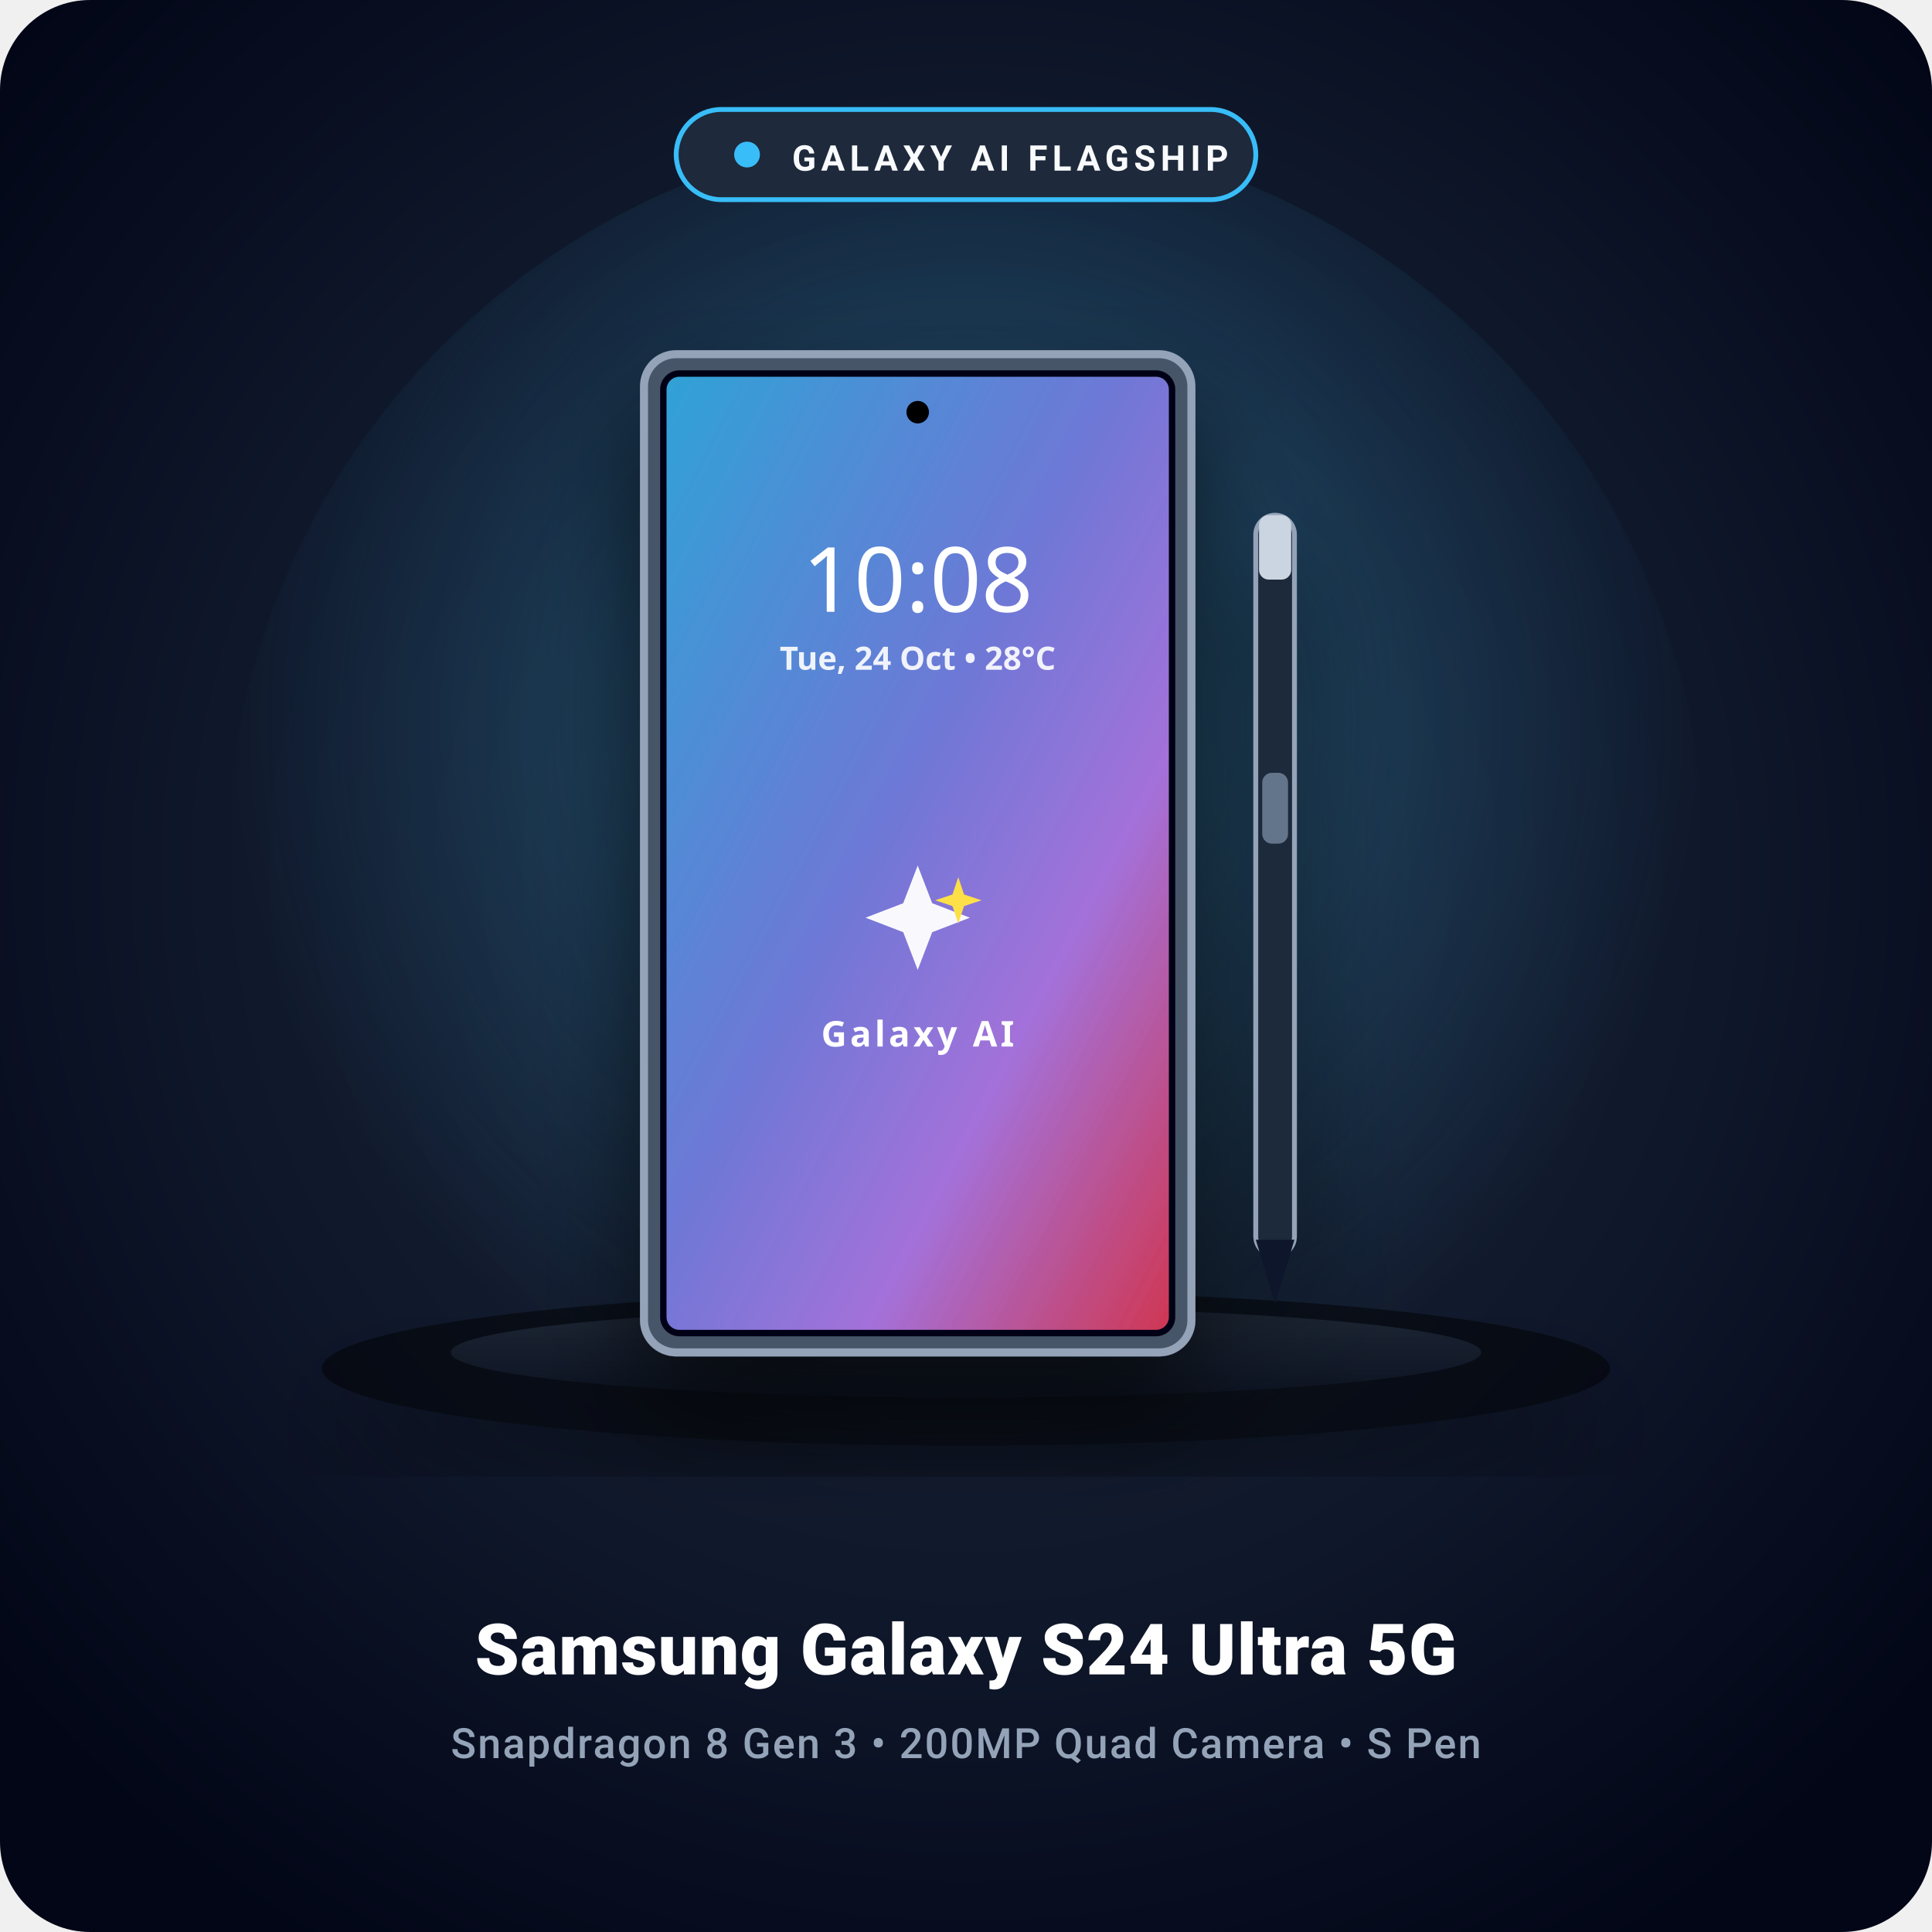
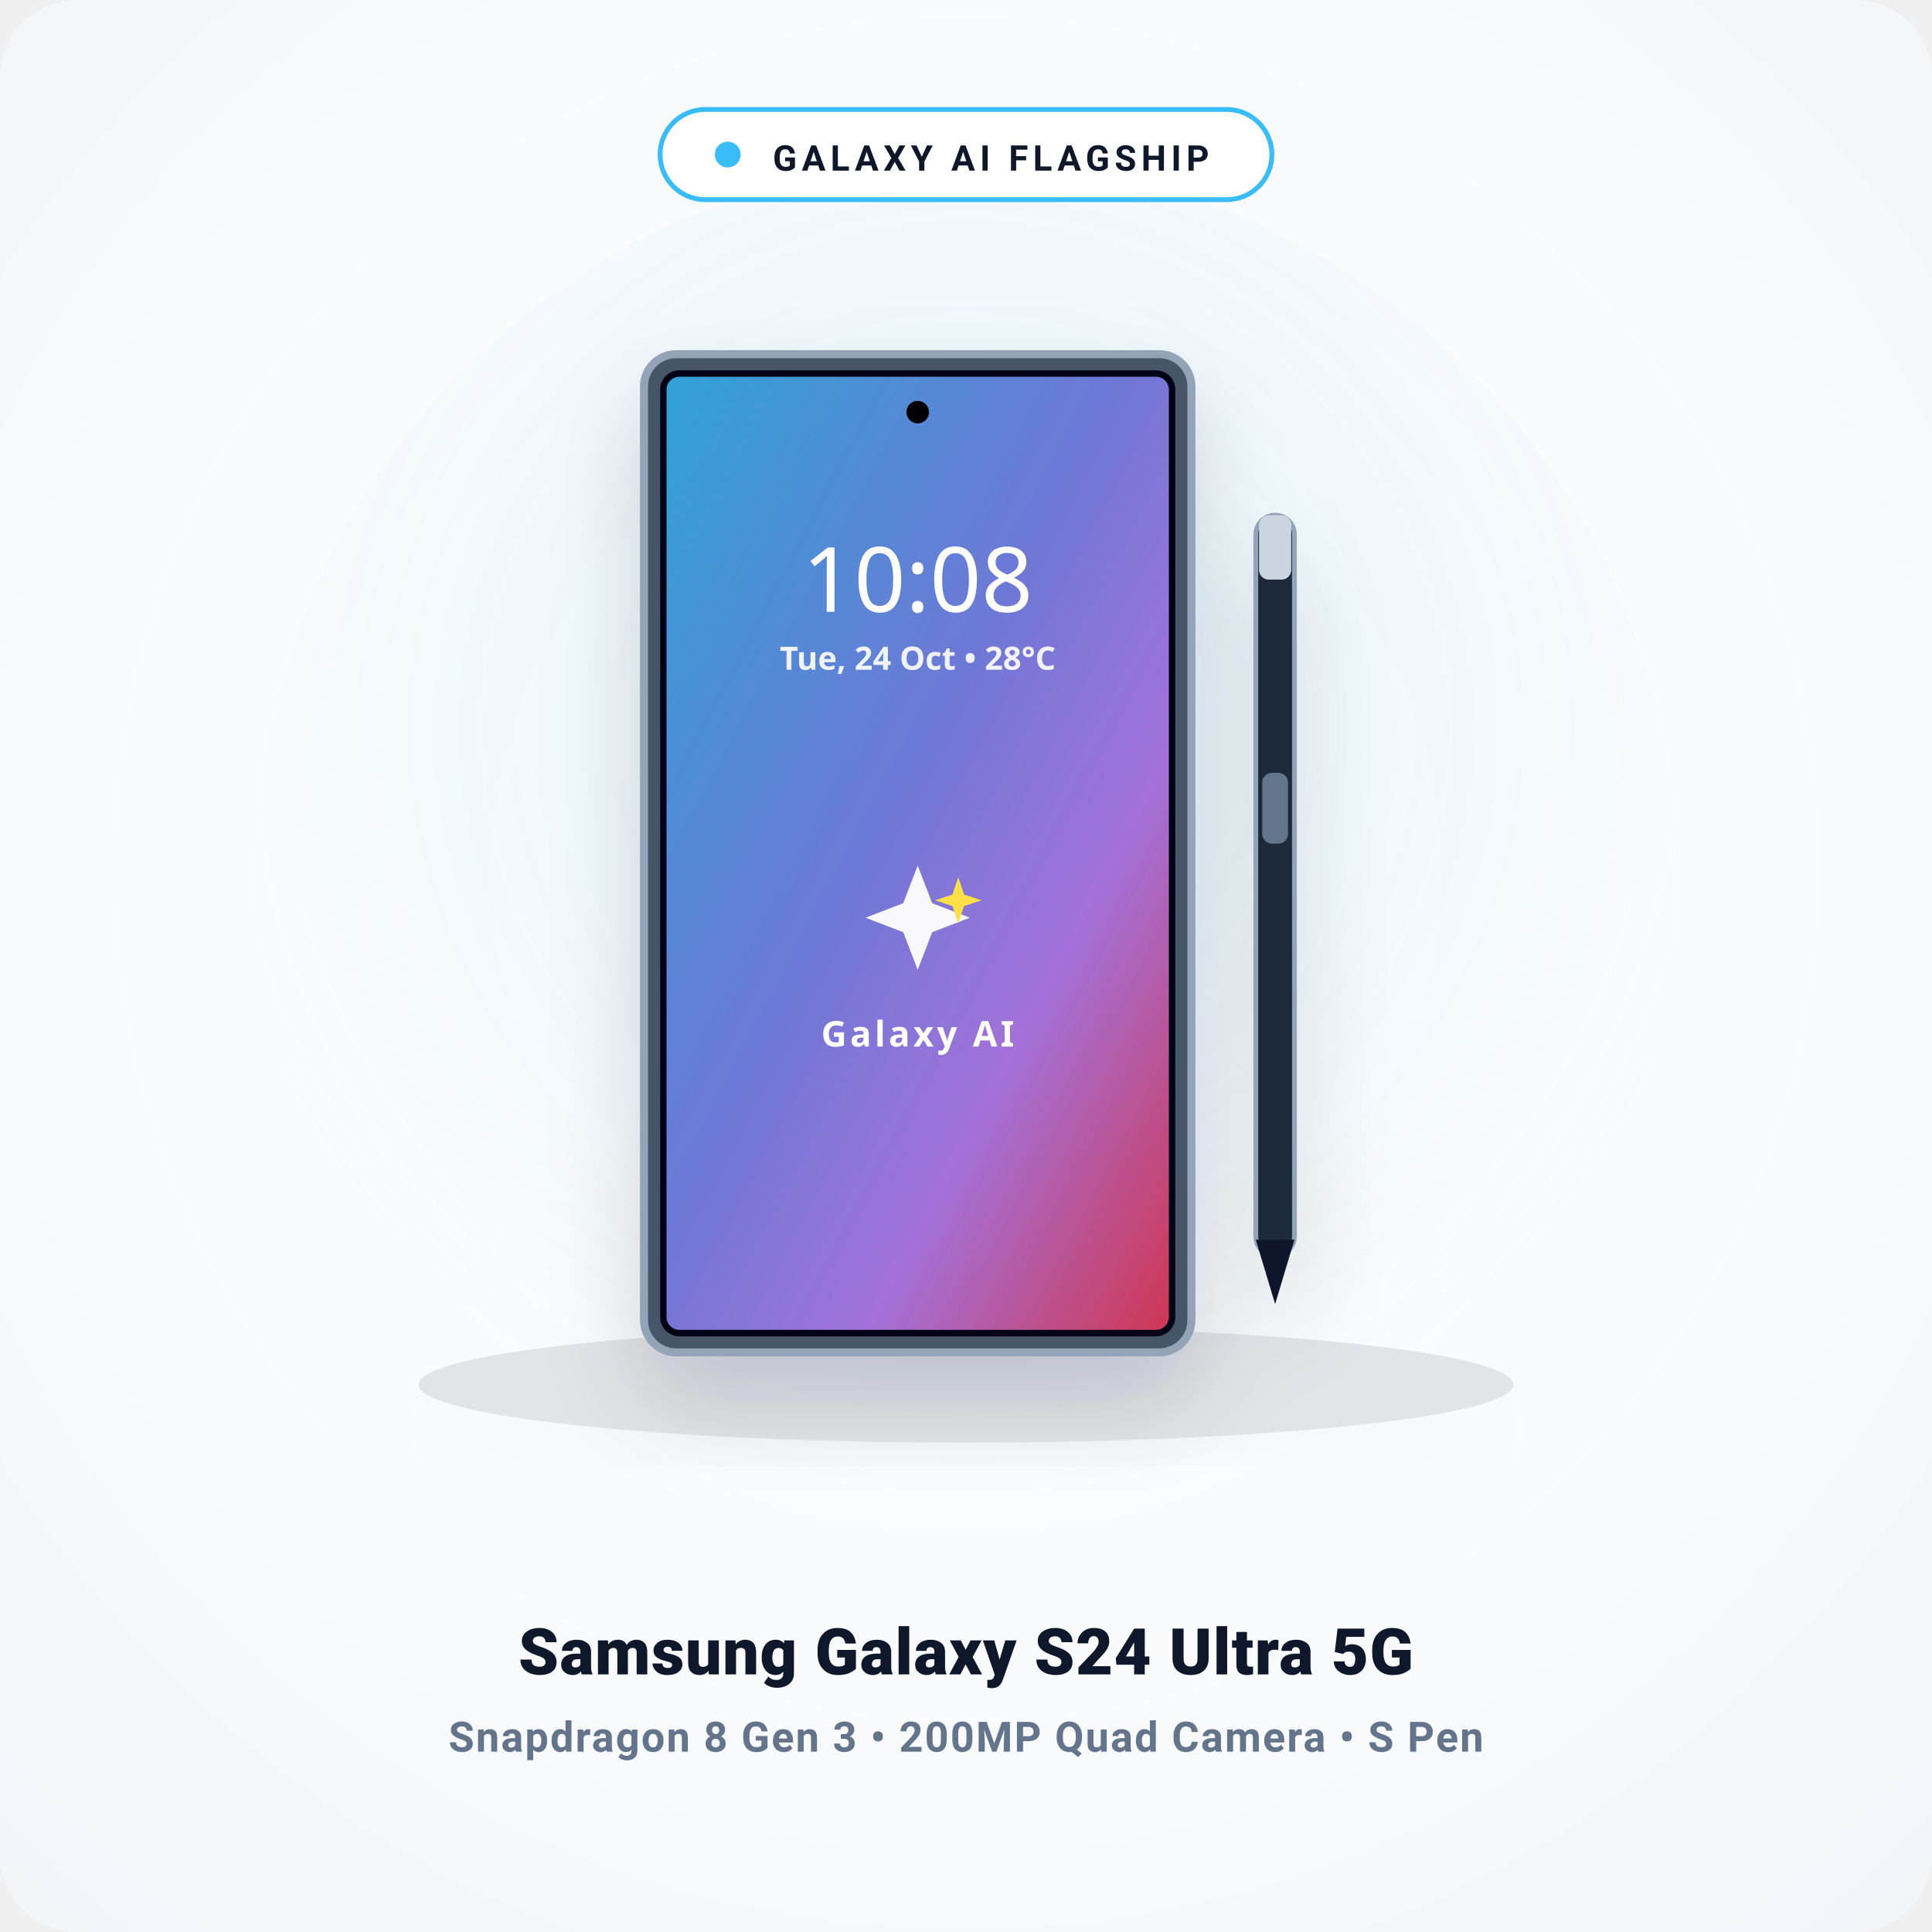
<svg xmlns="http://www.w3.org/2000/svg" viewBox="0 0 600 600" width="100%" height="100%">
  <defs>
-     <radialGradient id="bgGlow" cx="50%" cy="45%" r="65%">
-       <stop offset="0%" stop-color="#1e293b" />
-       <stop offset="60%" stop-color="#0f172a" />
-       <stop offset="100%" stop-color="#020617" />
+     <radialGradient id="bgGlow" cx="50%" cy="45%" r="75%">
+       <stop offset="0%" stop-color="#ffffff" />
+       <stop offset="65%" stop-color="#f8fafc" />
+       <stop offset="100%" stop-color="#f1f5f9" />
    </radialGradient>
-     <radialGradient id="spotlight" cx="50%" cy="40%" r="50%">
-       <stop offset="0%" stop-color="#38bdf8" stop-opacity="0.35" />
+     <radialGradient id="spotlight" cx="50%" cy="40%" r="55%">
+       <stop offset="0%" stop-color="#38bdf8" stop-opacity="0.12" />
      <stop offset="100%" stop-color="#38bdf8" stop-opacity="0" />
    </radialGradient>
-     <linearGradient id="podiumGrad" x1="0%" y1="0%" x2="0%" y2="100%">
-       <stop offset="0%" stop-color="#334155" stop-opacity="0.8" />
-       <stop offset="100%" stop-color="#0f172a" stop-opacity="0.9" />
-     </linearGradient>
    <filter id="dropShadow" x="-20%" y="-20%" width="140%" height="140%">
-       <feDropShadow dx="0" dy="18" stdDeviation="16" flood-color="#000000" flood-opacity="0.65" />
-     </filter>
-     <filter id="softGlow" x="-20%" y="-20%" width="140%" height="140%">
-       <feGaussianBlur stdDeviation="8" result="blur" />
-       <feComposite in="SourceGraphic" in2="blur" operator="over" />
+       <feDropShadow dx="0" dy="14" stdDeviation="14" flood-color="#0f172a" flood-opacity="0.15" />
    </filter>
  </defs>
-   <rect width="600" height="600" fill="url(#bgGlow)" rx="28" />
-   <circle cx="300" cy="270" r="230" fill="url(#spotlight)" />
-   <ellipse cx="300" cy="425" rx="200" ry="24" fill="#000000" opacity="0.5" filter="url(#dropShadow)" />
-   <ellipse cx="300" cy="420" rx="160" ry="14" fill="url(#podiumGrad)" opacity="0.6" />
+   <rect width="600" height="600" fill="url(#bgGlow)" rx="24" />
+   <circle cx="300" cy="270" r="220" fill="url(#spotlight)" />
+   <ellipse cx="300" cy="430" rx="170" ry="18" fill="#0f172a" opacity="0.1" filter="url(#dropShadow)" />
  <g transform="translate(300, 48)">
-     <rect x="-90" y="-14" width="180" height="28" rx="14" fill="#1e293b" stroke="#38bdf8" stroke-width="1.5" />
-     <circle cx="-68" cy="0" r="4" fill="#38bdf8" />
-     <text x="-54" y="5" font-family="-apple-system, BlinkMacSystemFont, 'Segoe UI', Roboto, sans-serif" font-size="11" font-weight="700" fill="#f8fafc" letter-spacing="1.5">GALAXY AI FLAGSHIP</text>
+     <rect x="-95" y="-14" width="190" height="28" rx="14" fill="#ffffff" stroke="#38bdf8" stroke-width="1.5" />
+     <circle cx="-74" cy="0" r="4" fill="#38bdf8" />
+     <text x="-60" y="5" font-family="-apple-system, BlinkMacSystemFont, 'Segoe UI', Roboto, sans-serif" font-size="11" font-weight="700" fill="#0f172a" letter-spacing="1.5">GALAXY AI FLAGSHIP</text>
  </g>
  <g id="productArtwork" filter="url(#dropShadow)">
    <g transform="translate(200, 110)">
      <rect x="0" y="0" width="170" height="310" rx="10" fill="#475569" stroke="#94a3b8" stroke-width="2.5" />
      <rect x="5" y="5" width="160" height="300" rx="6" fill="#020617" />
      <defs>
        <linearGradient id="s24Wall" x1="0%" y1="0%" x2="100%" y2="100%">
          <stop offset="0%" stop-color="#38bdf8" />
          <stop offset="45%" stop-color="#818cf8" />
          <stop offset="70%" stop-color="#c084fc" />
          <stop offset="100%" stop-color="#f43f5e" />
        </linearGradient>
      </defs>
      <rect x="7" y="7" width="156" height="296" rx="4" fill="url(#s24Wall)" opacity="0.85" />
      <circle cx="85" cy="18" r="3.5" fill="#000000" />
      <text x="85" y="80" font-family="sans-serif" font-size="28" font-weight="300" fill="#ffffff" text-anchor="middle">10:08</text>
      <text x="85" y="98" font-family="sans-serif" font-size="10" font-weight="600" fill="#ffffff" text-anchor="middle" opacity="0.9">Tue, 24 Oct • 28°C</text>
      <g transform="translate(85, 175) scale(0.9)">
        <polygon points="0,-18 5,-5 18,0 5,5 0,18 -5,5 -18,0 -5,-5" fill="#ffffff" opacity="0.95" />
        <polygon points="14,-14 16,-8 22,-6 16,-4 14,2 12,-4 6,-6 12,-8" fill="#fde047" />
      </g>
      <text x="85" y="215" font-family="sans-serif" font-size="11" font-weight="700" fill="#ffffff" text-anchor="middle" letter-spacing="1">Galaxy AI</text>
    </g>
    <g transform="translate(390, 160)">
      <rect x="0" y="0" width="12" height="230" rx="6" fill="#1e293b" stroke="#94a3b8" stroke-width="1.5" />
      <rect x="1" y="0" width="10" height="20" rx="3" fill="#cbd5e1" />
      <rect x="2" y="80" width="8" height="22" rx="3" fill="#64748b" />
      <polygon points="0,225 12,225 6,245" fill="#0f172a" />
    </g>
  </g>
  <g transform="translate(300, 520)">
-     <text x="0" y="0" font-family="-apple-system, BlinkMacSystemFont, 'Segoe UI', Roboto, sans-serif" font-size="22" font-weight="800" fill="#ffffff" text-anchor="middle" letter-spacing="0.3">Samsung Galaxy S24 Ultra 5G</text>
-     <text x="0" y="26" font-family="-apple-system, BlinkMacSystemFont, 'Segoe UI', Roboto, sans-serif" font-size="13" font-weight="500" fill="#94a3b8" text-anchor="middle" letter-spacing="0.5">Snapdragon 8 Gen 3 • 200MP Quad Camera • S Pen</text>
+     <text x="0" y="0" font-family="-apple-system, BlinkMacSystemFont, 'Segoe UI', Roboto, sans-serif" font-size="20" font-weight="800" fill="#0f172a" text-anchor="middle" letter-spacing="0.3">Samsung Galaxy S24 Ultra 5G</text>
+     <text x="0" y="24" font-family="-apple-system, BlinkMacSystemFont, 'Segoe UI', Roboto, sans-serif" font-size="13" font-weight="600" fill="#64748b" text-anchor="middle" letter-spacing="0.5">Snapdragon 8 Gen 3 • 200MP Quad Camera • S Pen</text>
  </g>
</svg>
